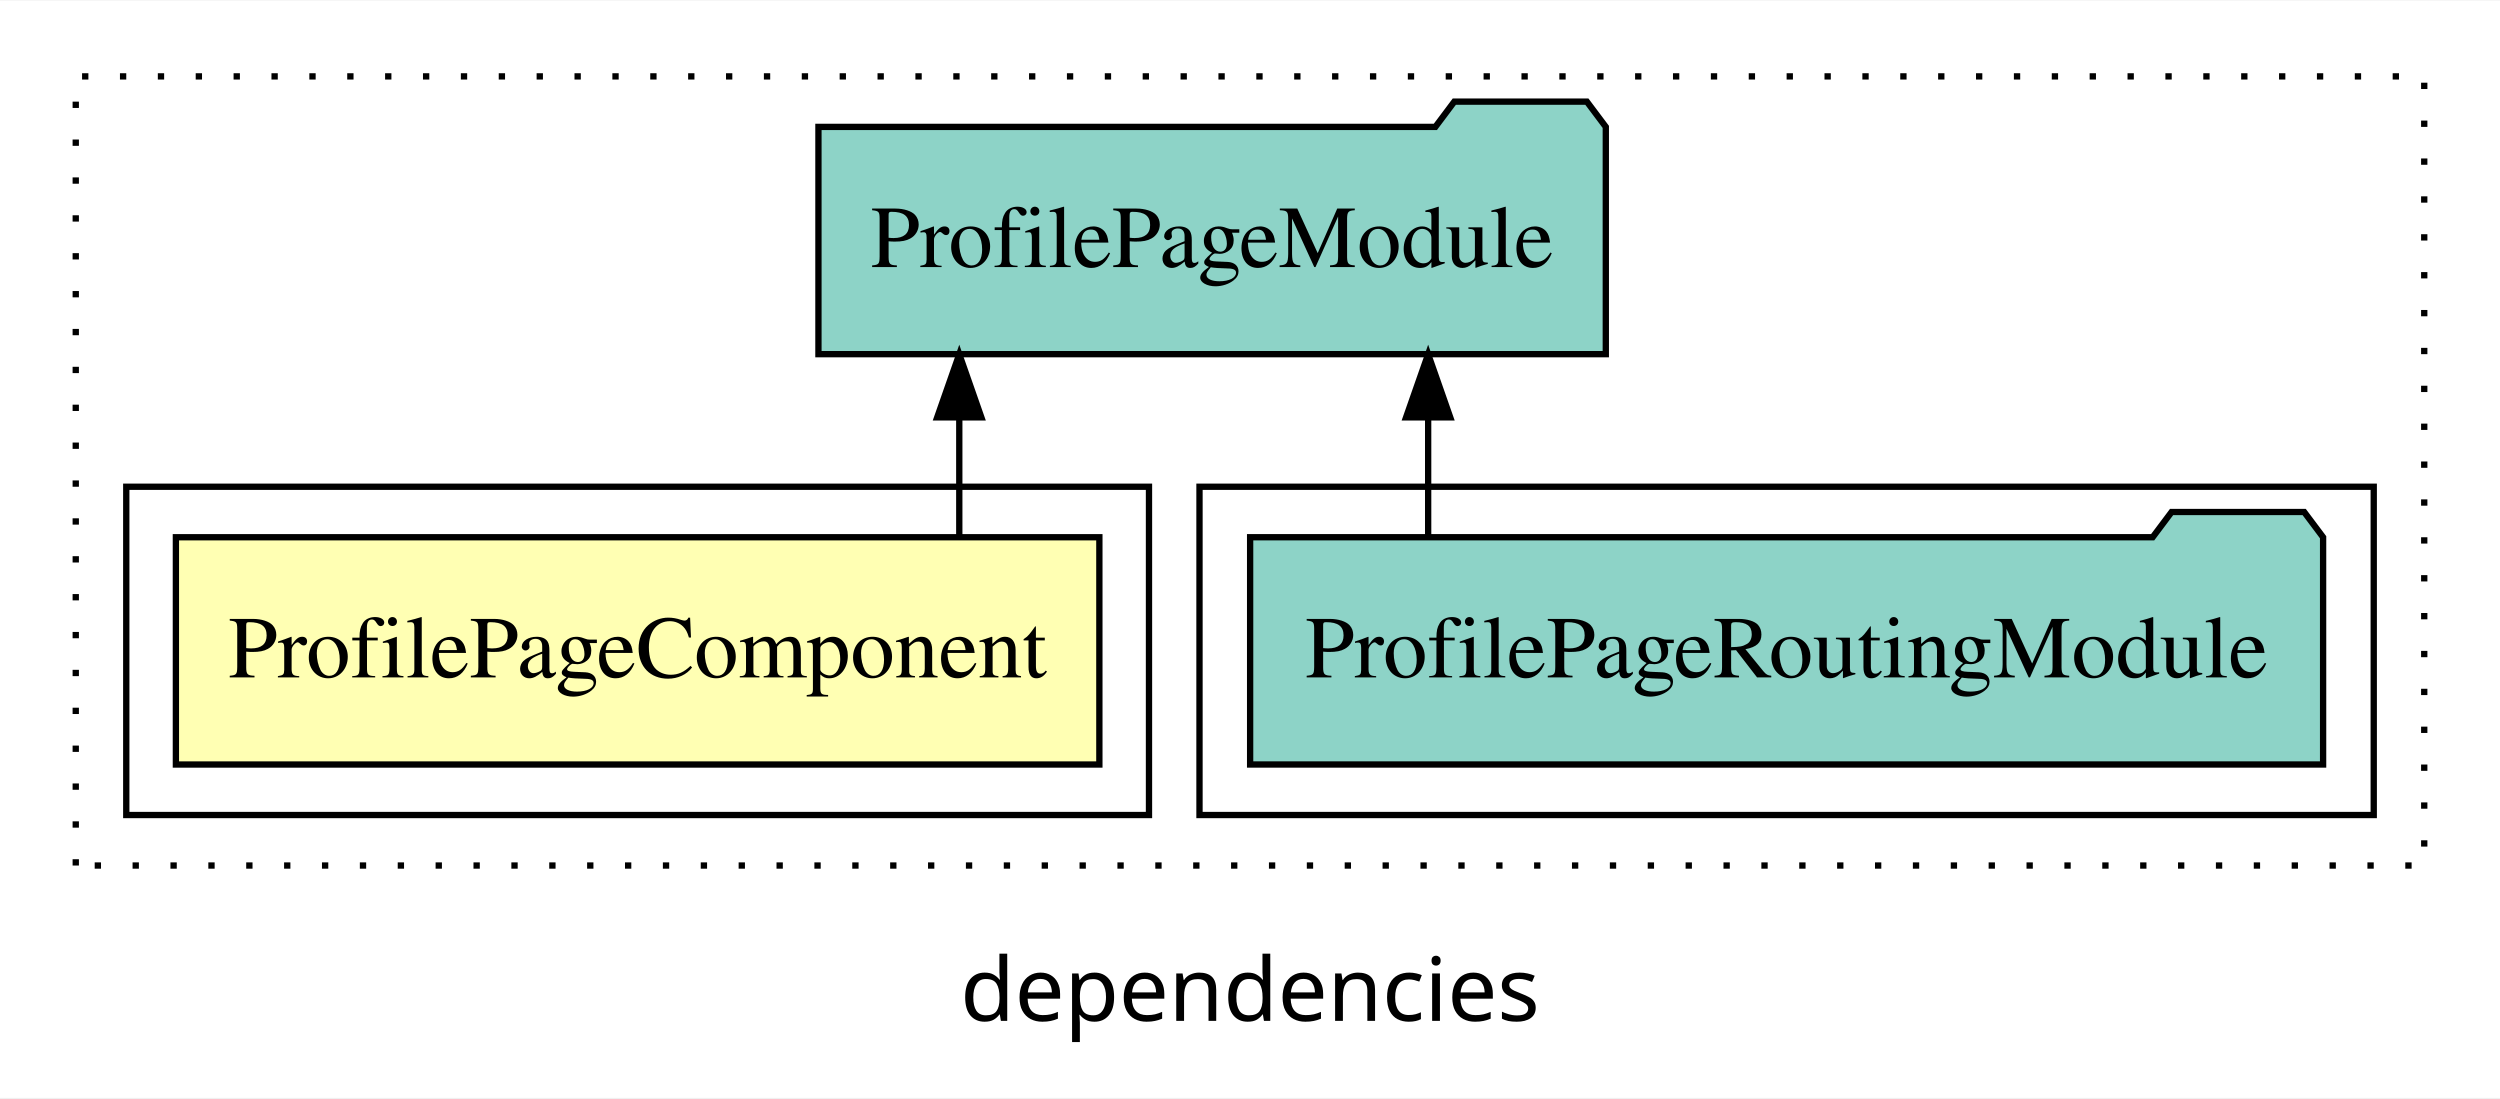
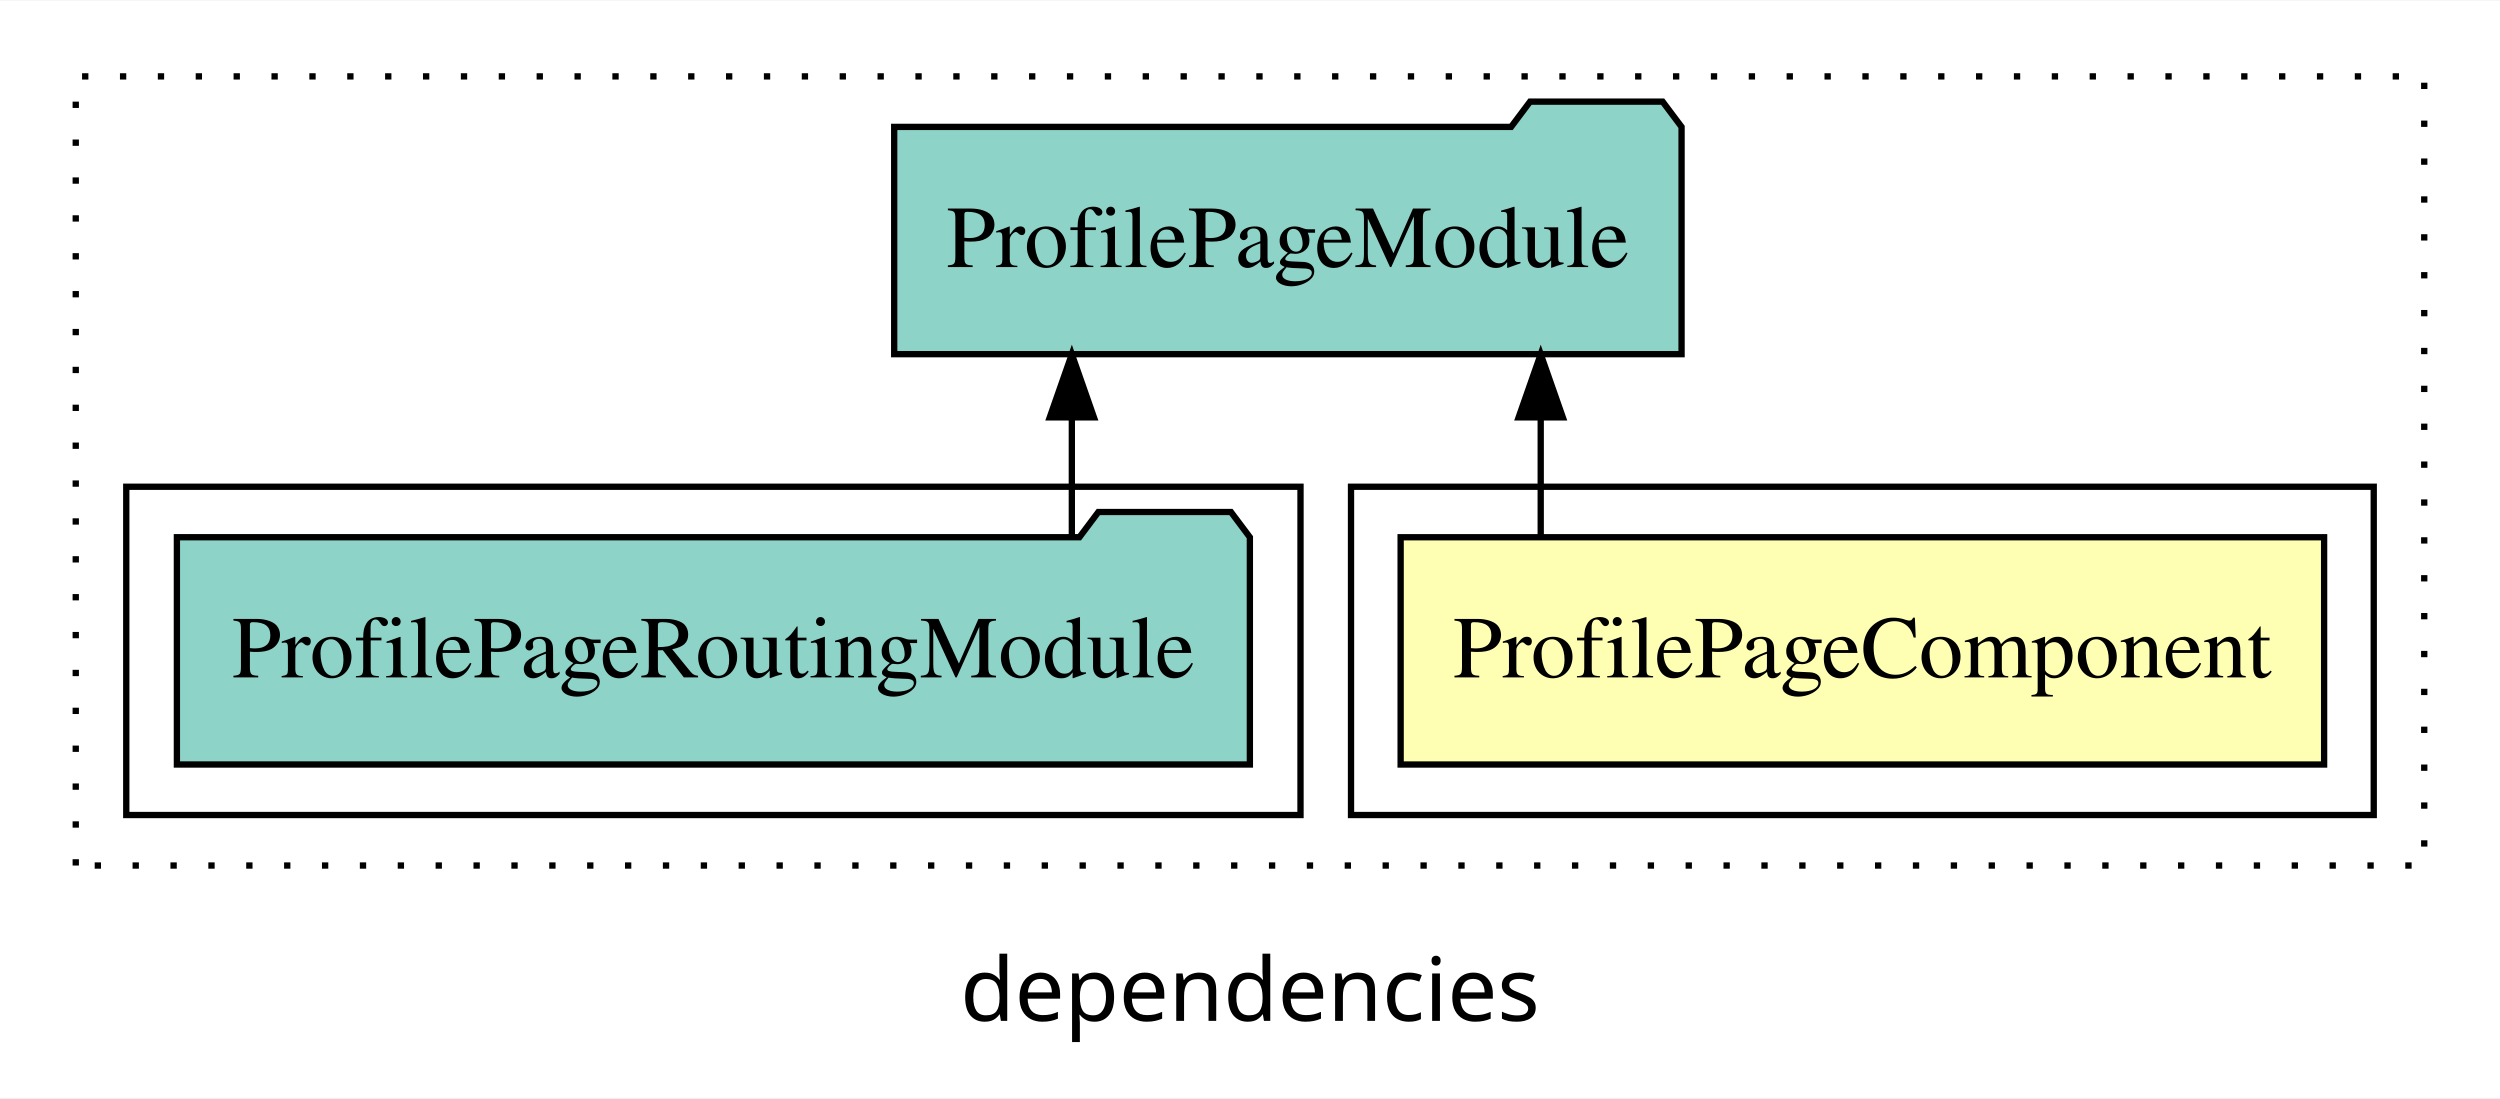
<svg xmlns="http://www.w3.org/2000/svg" width="396pt" height="174pt" viewBox="0.00 0.00 396.00 173.80">
  <g id="graph0" class="graph" transform="scale(1 1) rotate(0) translate(4 169.8)">
    <polygon fill="white" stroke="transparent" points="-4,4 -4,-169.8 392,-169.8 392,4 -4,4" />
    <text text-anchor="middle" x="194" y="-8.2" font-family="sans-serif" font-size="14.00">dependencies</text>
    <g id="clust1" class="cluster">
      <polygon fill="none" stroke="black" stroke-dasharray="1,5" points="8,-32.8 8,-157.8 380,-157.8 380,-32.8 8,-32.8" />
    </g>
+     <g id="clust2" class="cluster">
+       <polygon fill="none" stroke="black" points="210,-40.8 210,-92.8 372,-92.8 372,-40.8 210,-40.8" />
+     </g>
    <g id="clust4" class="cluster">
-       <polygon fill="none" stroke="black" points="186,-40.8 186,-92.8 372,-92.8 372,-40.8 186,-40.8" />
-     </g>
-     <g id="clust2" class="cluster">
-       <polygon fill="none" stroke="black" points="16,-40.8 16,-92.8 178,-92.8 178,-40.8 16,-40.8" />
+       <polygon fill="none" stroke="black" points="16,-40.8 16,-92.8 202,-92.8 202,-40.8 16,-40.8" />
    </g>
    <g id="node1" class="node">
-       <polygon fill="#ffffb3" stroke="black" points="170.14,-84.8 23.86,-84.8 23.86,-48.8 170.14,-48.8 170.14,-84.8" />
-       <text text-anchor="middle" x="97" y="-62.6" font-family="Times,serif" font-size="14.00">ProfilePageComponent</text>
+       <polygon fill="#ffffb3" stroke="black" points="364.14,-84.8 217.86,-84.8 217.86,-48.8 364.14,-48.8 364.14,-84.8" />
+       <text text-anchor="middle" x="291" y="-62.6" font-family="Times,serif" font-size="14.00">ProfilePageComponent</text>
    </g>
    <g id="node2" class="node">
-       <polygon fill="#8dd3c7" stroke="black" points="250.36,-149.8 247.36,-153.8 226.36,-153.8 223.36,-149.8 125.64,-149.8 125.64,-113.8 250.36,-113.8 250.36,-149.8" />
-       <text text-anchor="middle" x="188" y="-127.6" font-family="Times,serif" font-size="14.00">ProfilePageModule</text>
+       <polygon fill="#8dd3c7" stroke="black" points="262.36,-149.8 259.36,-153.8 238.36,-153.8 235.36,-149.8 137.64,-149.8 137.64,-113.8 262.36,-113.8 262.36,-149.8" />
+       <text text-anchor="middle" x="200" y="-127.6" font-family="Times,serif" font-size="14.00">ProfilePageModule</text>
    </g>
    <g id="edge1" class="edge">
-       <path fill="none" stroke="black" d="M147.95,-84.91C147.95,-84.91 147.95,-103.79 147.95,-103.79" />
-       <polygon fill="black" stroke="black" points="144.45,-103.79 147.95,-113.79 151.45,-103.79 144.45,-103.79" />
+       <path fill="none" stroke="black" d="M240.05,-84.91C240.05,-84.91 240.05,-103.79 240.05,-103.79" />
+       <polygon fill="black" stroke="black" points="236.55,-103.79 240.05,-113.79 243.55,-103.79 236.55,-103.79" />
    </g>
    <g id="node3" class="node">
-       <polygon fill="#8dd3c7" stroke="black" points="363.98,-84.8 360.98,-88.8 339.98,-88.8 336.98,-84.8 194.02,-84.8 194.02,-48.8 363.98,-48.8 363.98,-84.8" />
-       <text text-anchor="middle" x="279" y="-62.6" font-family="Times,serif" font-size="14.00">ProfilePageRoutingModule</text>
+       <polygon fill="#8dd3c7" stroke="black" points="193.98,-84.8 190.98,-88.8 169.98,-88.8 166.98,-84.8 24.02,-84.8 24.02,-48.8 193.98,-48.8 193.98,-84.8" />
+       <text text-anchor="middle" x="109" y="-62.6" font-family="Times,serif" font-size="14.00">ProfilePageRoutingModule</text>
    </g>
    <g id="edge2" class="edge">
-       <path fill="none" stroke="black" d="M222.22,-84.91C222.22,-84.91 222.22,-103.79 222.22,-103.79" />
-       <polygon fill="black" stroke="black" points="218.72,-103.79 222.22,-113.79 225.72,-103.79 218.72,-103.79" />
+       <path fill="none" stroke="black" d="M165.78,-84.91C165.78,-84.91 165.78,-103.79 165.78,-103.79" />
+       <polygon fill="black" stroke="black" points="162.28,-103.79 165.78,-113.79 169.28,-103.79 162.28,-103.79" />
    </g>
  </g>
</svg>
